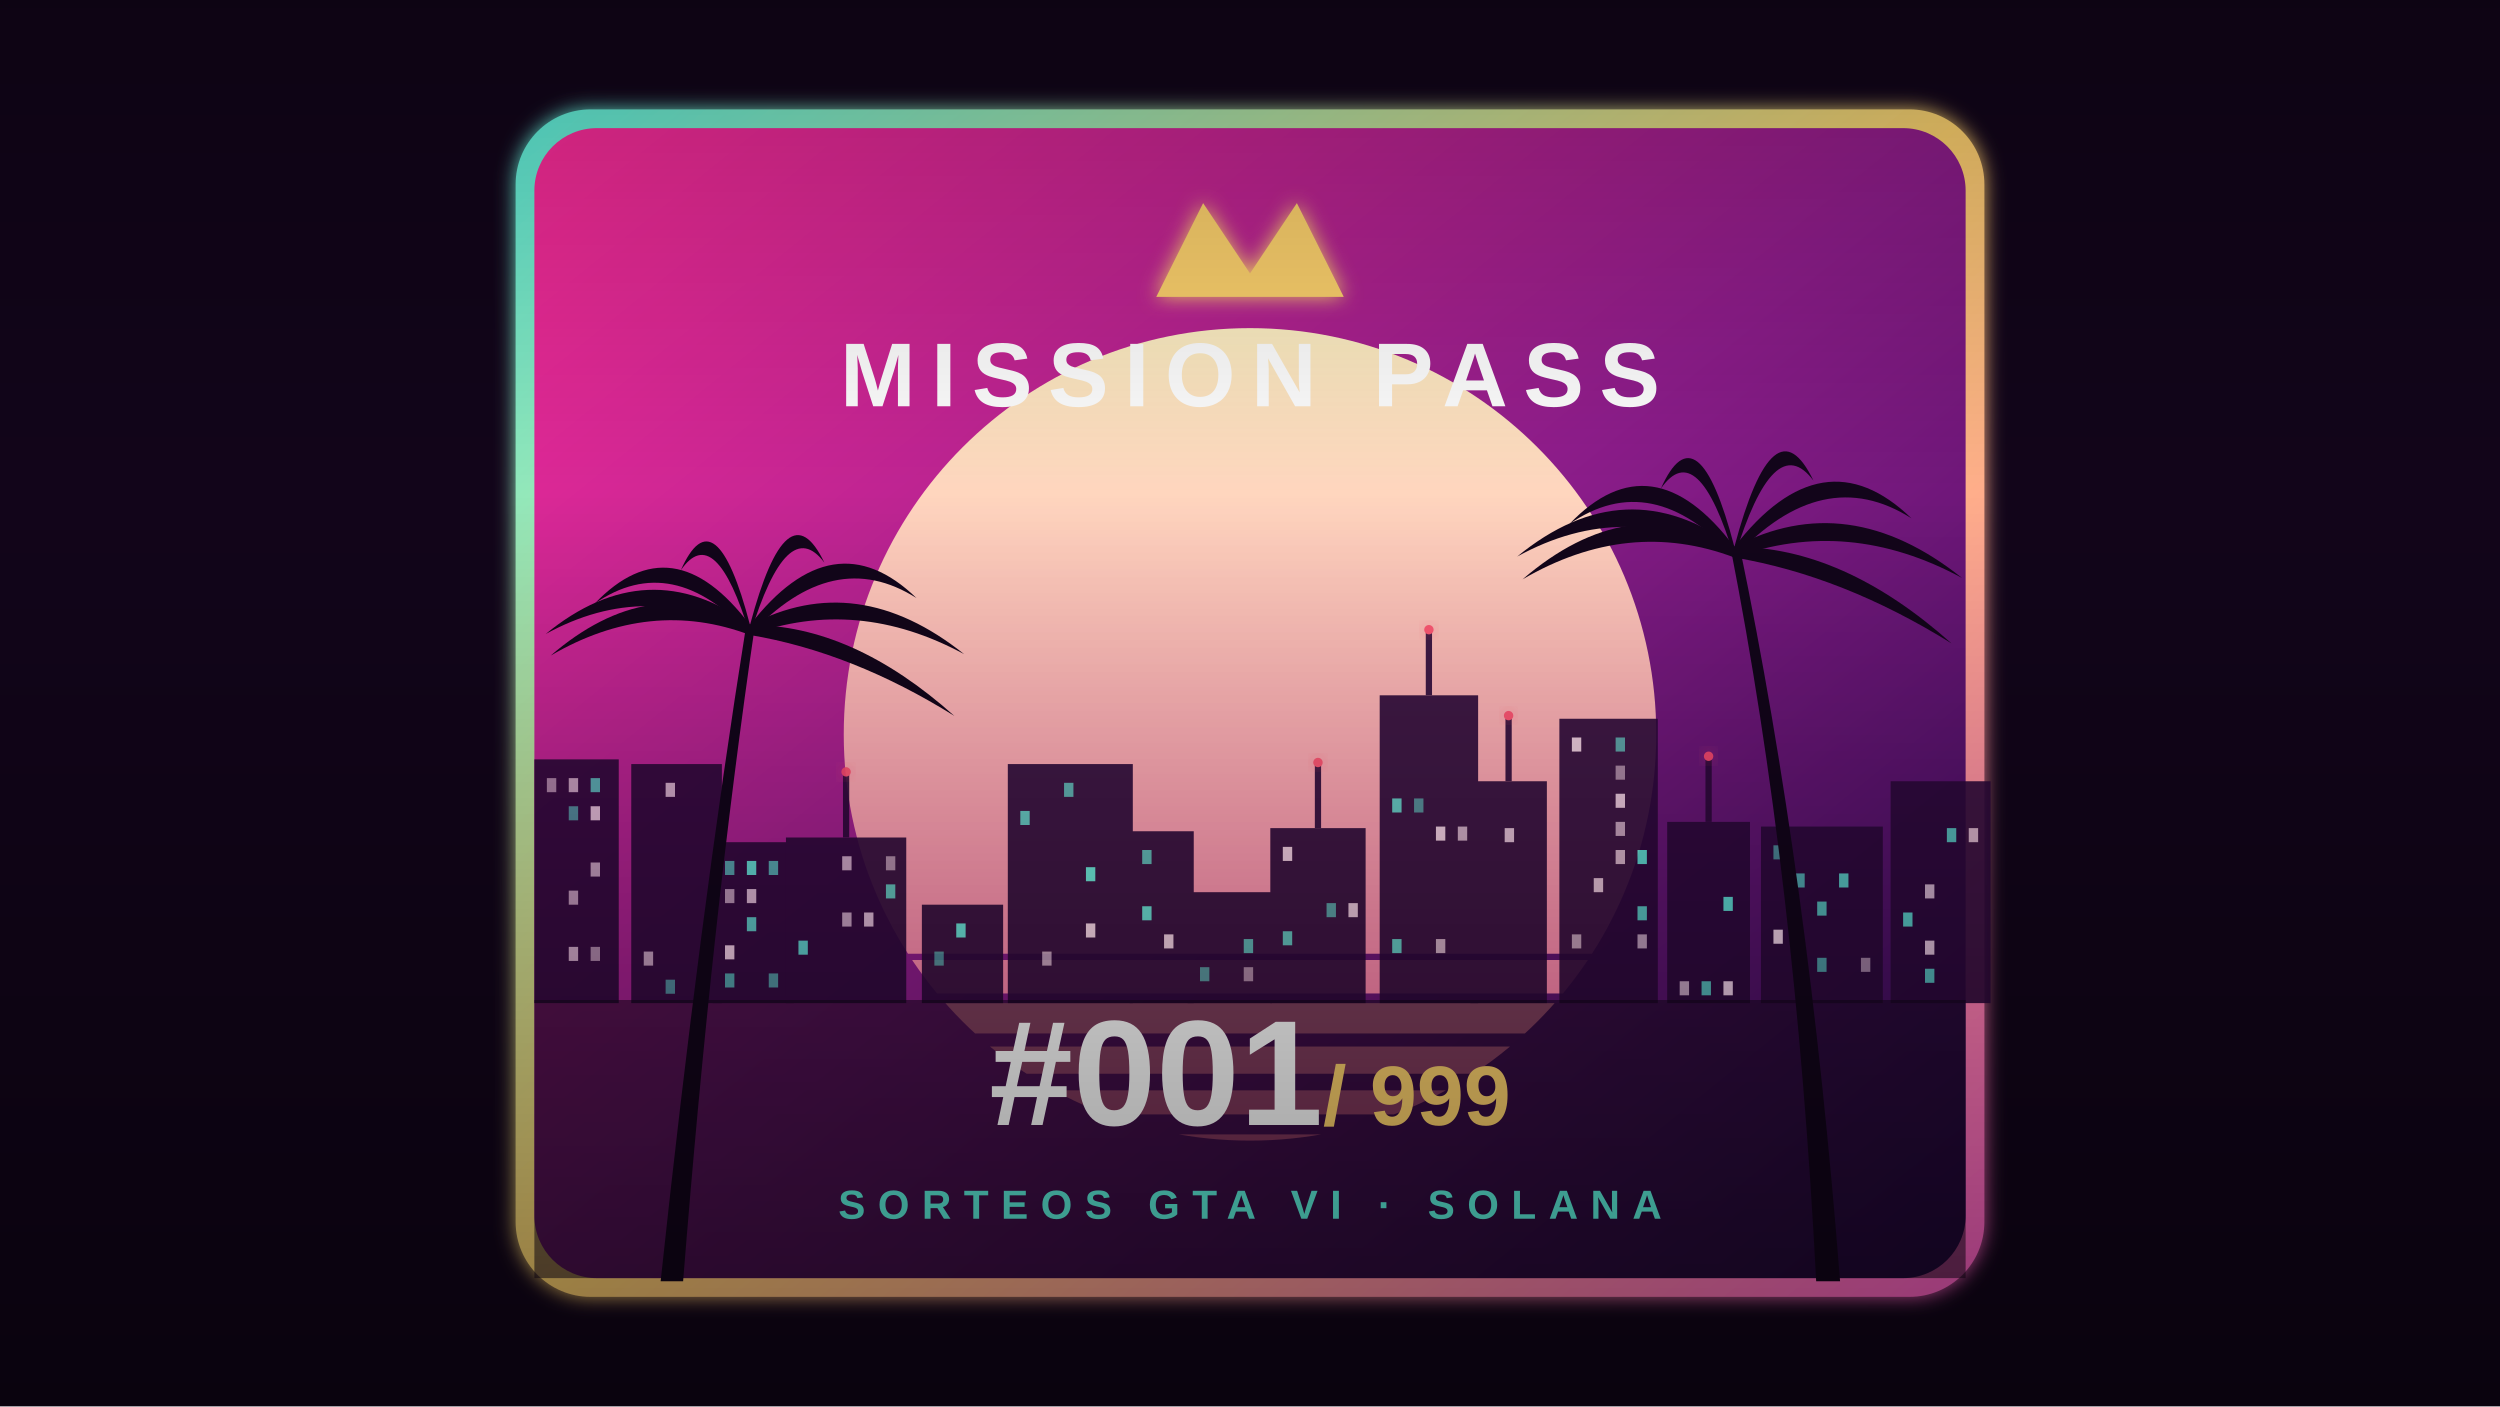
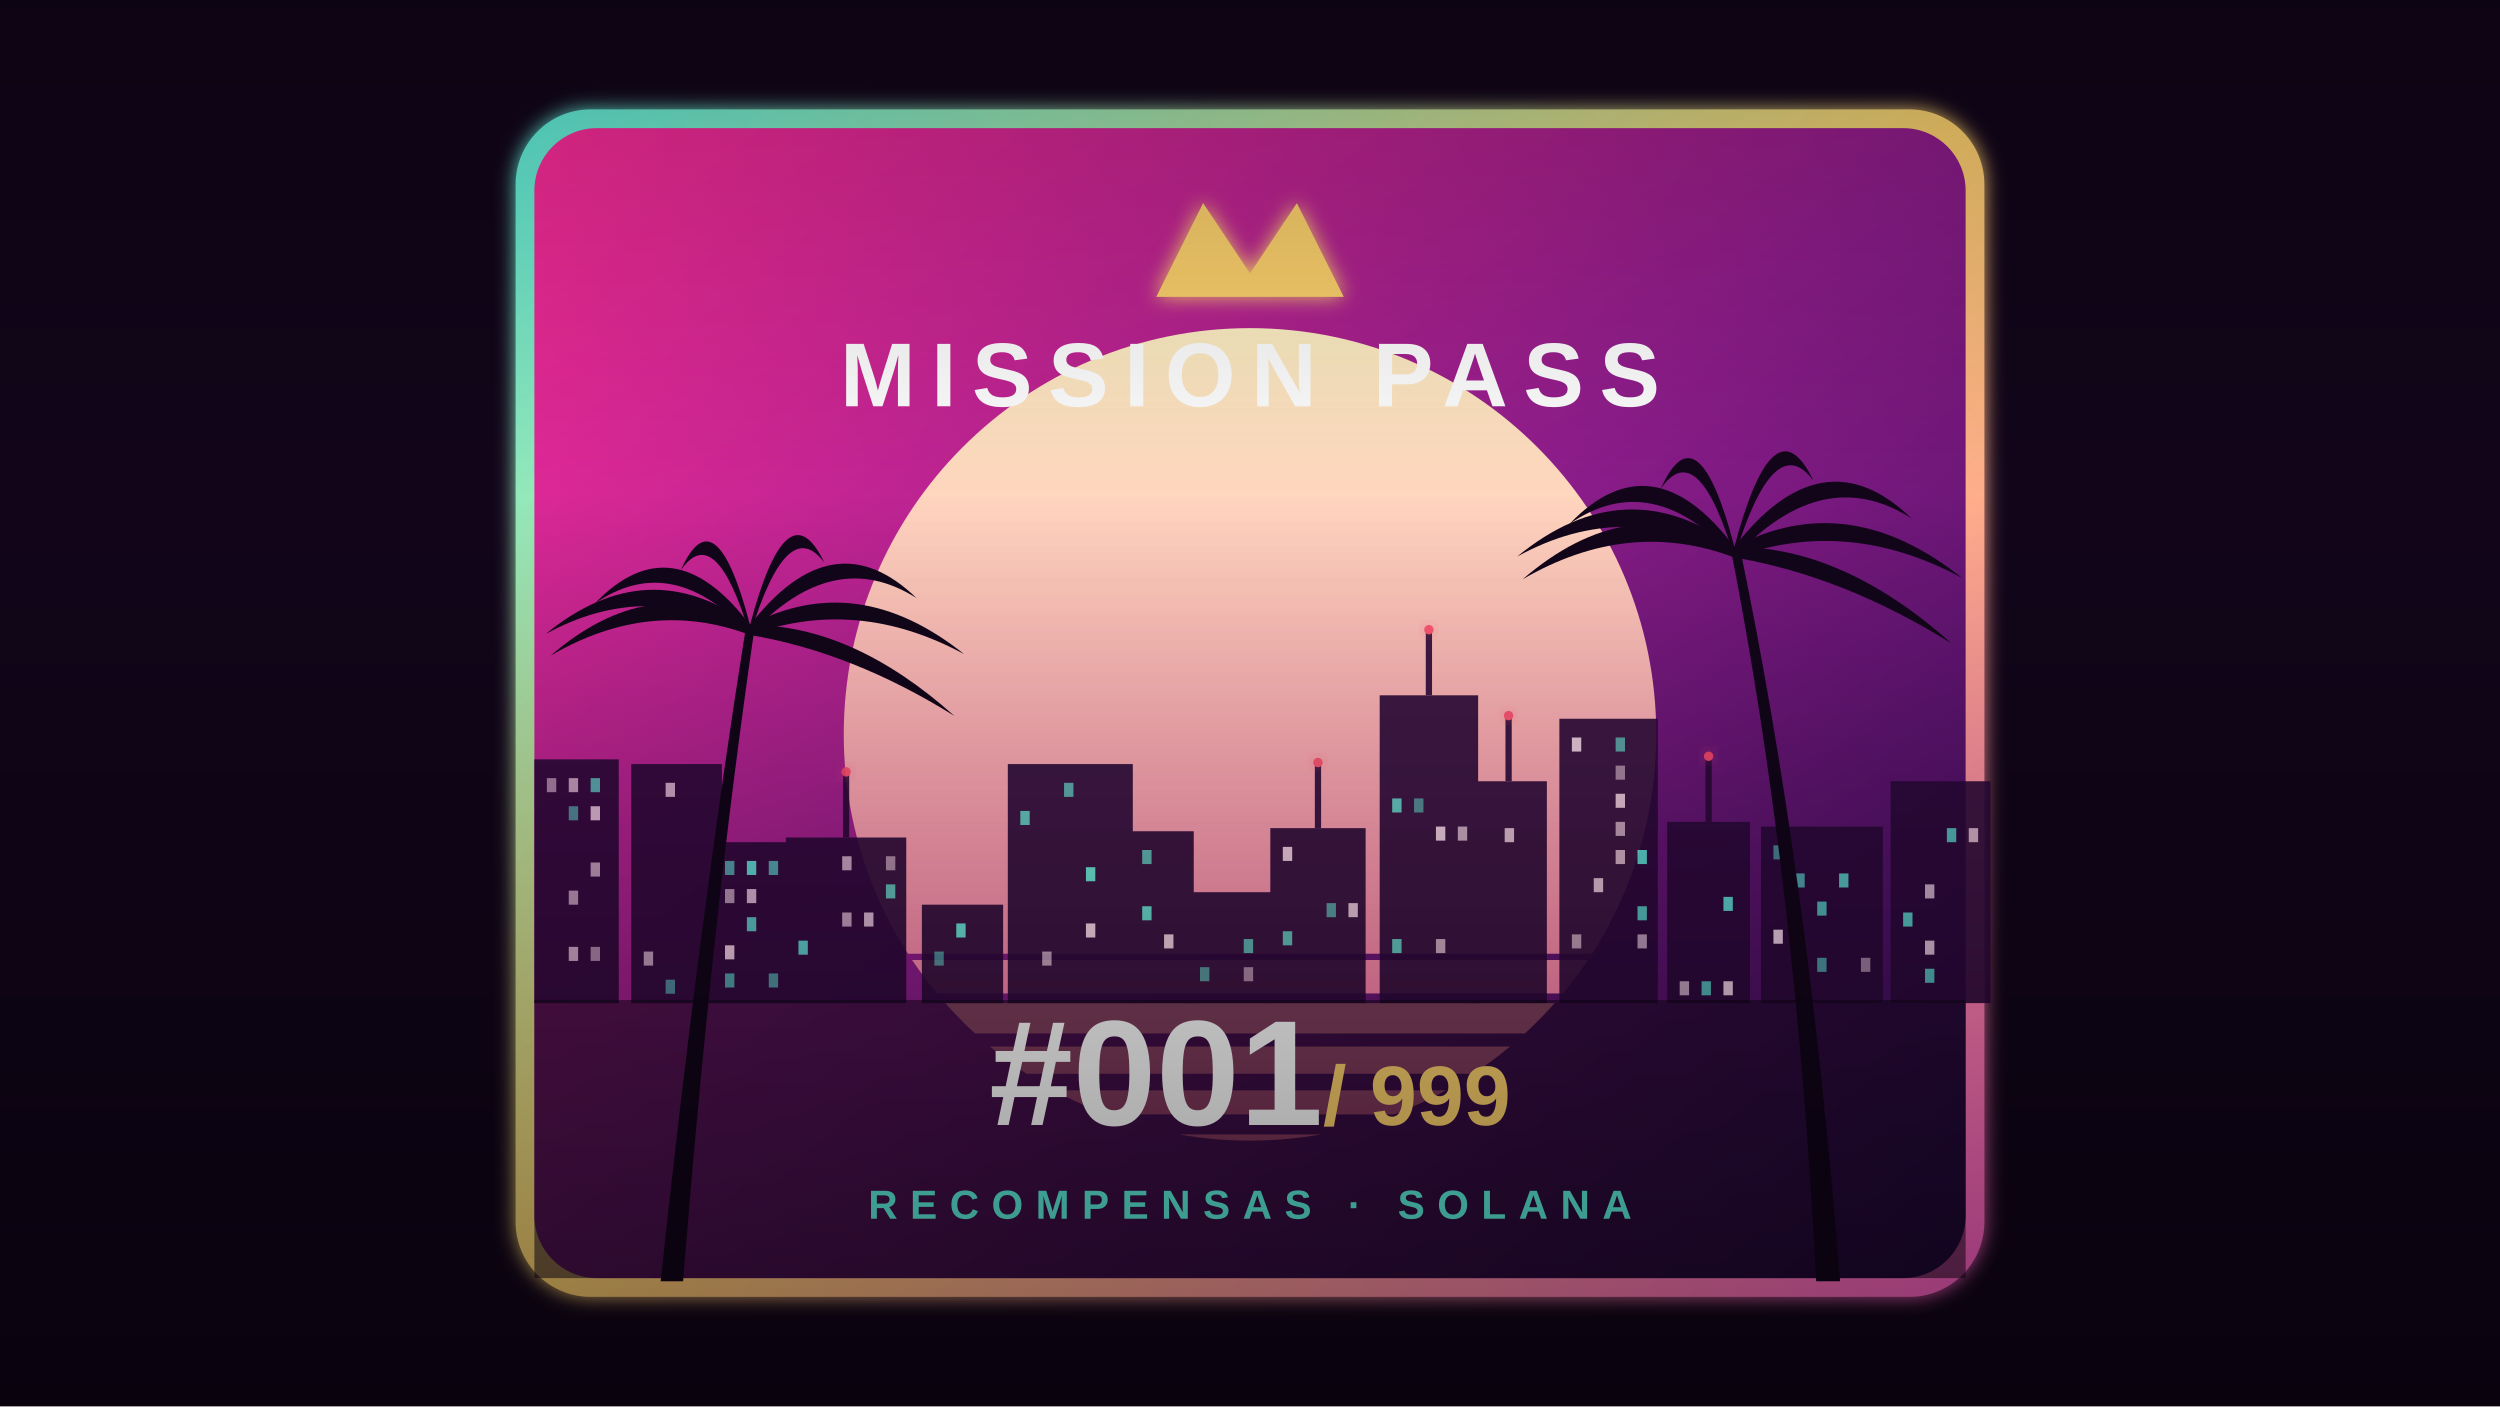
<svg xmlns="http://www.w3.org/2000/svg" viewBox="0 0 1600 900" width="1600" height="900" role="img">
  <defs>
    <linearGradient id="card" x1="0" y1="0" x2="1" y2="1">
      <stop offset="0" stop-color="#ff2d9b" />
      <stop offset="0.5" stop-color="#8f1d8c" />
      <stop offset="1" stop-color="#2a0a52" />
    </linearGradient>
    <linearGradient id="sun" x1="0" y1="0" x2="0" y2="1">
      <stop offset="0" stop-color="#fff0c4" />
      <stop offset="1" stop-color="#ff6fa8" />
    </linearGradient>
    <linearGradient id="edge" x1="0" y1="0" x2="1" y2="1">
      <stop offset="0" stop-color="#5ff2df" />
      <stop offset="0.5" stop-color="#ffd36e" />
      <stop offset="1" stop-color="#ff5fc8" />
    </linearGradient>
    <clipPath id="sun-c">
      <rect x="540" y="210" width="520" height="377.0" />
      <rect x="540" y="587.0" width="520" height="23.4" />
      <rect x="540" y="614.4" width="520" height="21.4" />
      <rect x="540" y="642.0" width="520" height="19.4" />
      <rect x="540" y="669.8" width="520" height="17.4" />
      <rect x="540" y="697.8" width="520" height="15.4" />
      <rect x="540" y="726.0" width="520" height="13.4" />
      <rect x="540" y="754.4" width="520" height="11.4" />
    </clipPath>
    <filter id="glow" x="-50%" y="-50%" width="200%" height="200%">
      <feGaussianBlur stdDeviation="6" result="b" />
      <feMerge>
        <feMergeNode in="b" />
        <feMergeNode in="SourceGraphic" />
      </feMerge>
    </filter>
    <filter id="soft">
      <feGaussianBlur stdDeviation="18" />
    </filter>
    <linearGradient id="vignette" x1="0" y1="0" x2="0" y2="1">
      <stop offset="0" stop-color="#000" stop-opacity=".25" />
      <stop offset=".35" stop-color="#000" stop-opacity="0" />
      <stop offset="1" stop-color="#000" stop-opacity=".45" />
    </linearGradient>
  </defs>
  <rect width="1600" height="900" fill="#12051a" />
  <rect x="330" y="70" width="940" height="760" rx="48" fill="url(#edge)" filter="url(#glow)" />
  <rect x="342" y="82" width="916" height="736" rx="40" fill="url(#card)" />
  <circle cx="800" cy="470" r="260" fill="url(#sun)" clip-path="url(#sun-c)" />
  <g opacity=".9">
    <rect x="342" y="486" width="54" height="156" fill="#2a0838" />
    <rect x="350" y="498" width="6" height="9" fill="#ffe3f4" opacity="0.59" />
    <rect x="364" y="498" width="6" height="9" fill="#ffe3f4" opacity="0.73" />
    <rect x="378" y="498" width="6" height="9" fill="#5ff2df" opacity="0.75" />
    <rect x="364" y="516" width="6" height="9" fill="#5ff2df" opacity="0.59" />
    <rect x="378" y="516" width="6" height="9" fill="#ffe3f4" opacity="0.87" />
    <rect x="378" y="552" width="6" height="9" fill="#ffe3f4" opacity="0.72" />
    <rect x="364" y="570" width="6" height="9" fill="#ffe3f4" opacity="0.70" />
    <rect x="364" y="606" width="6" height="9" fill="#ffe3f4" opacity="0.79" />
    <rect x="378" y="606" width="6" height="9" fill="#ffe3f4" opacity="0.62" />
    <rect x="404" y="489" width="58" height="153" fill="#2a0838" />
    <rect x="426" y="501" width="6" height="9" fill="#ffe3f4" opacity="0.79" />
    <rect x="412" y="609" width="6" height="9" fill="#ffe3f4" opacity="0.74" />
    <rect x="426" y="627" width="6" height="9" fill="#5ff2df" opacity="0.60" />
    <rect x="456" y="539" width="52" height="103" fill="#2a0838" />
    <rect x="464" y="551" width="6" height="9" fill="#5ff2df" opacity="0.70" />
    <rect x="478" y="551" width="6" height="9" fill="#5ff2df" opacity="0.96" />
    <rect x="492" y="551" width="6" height="9" fill="#5ff2df" opacity="0.73" />
    <rect x="464" y="569" width="6" height="9" fill="#ffe3f4" opacity="0.68" />
    <rect x="478" y="569" width="6" height="9" fill="#ffe3f4" opacity="0.85" />
    <rect x="478" y="587" width="6" height="9" fill="#5ff2df" opacity="0.87" />
    <rect x="464" y="605" width="6" height="9" fill="#ffe3f4" opacity="0.96" />
    <rect x="464" y="623" width="6" height="9" fill="#5ff2df" opacity="0.71" />
    <rect x="492" y="623" width="6" height="9" fill="#5ff2df" opacity="0.64" />
    <rect x="503" y="536" width="77" height="106" fill="#2a0838" />
    <rect x="539.5" y="496" width="4" height="40" fill="#2a0838" />
    <circle cx="541.5" cy="494" r="3" fill="#ff4d6d" filter="url(#glow)" />
    <rect x="539" y="548" width="6" height="9" fill="#ffe3f4" opacity="0.77" />
    <rect x="567" y="548" width="6" height="9" fill="#ffe3f4" opacity="0.60" />
    <rect x="567" y="566" width="6" height="9" fill="#5ff2df" opacity="0.80" />
    <rect x="539" y="584" width="6" height="9" fill="#ffe3f4" opacity="0.75" />
    <rect x="553" y="584" width="6" height="9" fill="#ffe3f4" opacity="0.87" />
    <rect x="511" y="602" width="6" height="9" fill="#5ff2df" opacity="0.92" />
    <rect x="590" y="579" width="52" height="63" fill="#2a0838" />
    <rect x="612" y="591" width="6" height="9" fill="#5ff2df" opacity="0.97" />
    <rect x="598" y="609" width="6" height="9" fill="#5ff2df" opacity="0.59" />
    <rect x="645" y="489" width="80" height="153" fill="#2a0838" />
    <rect x="681" y="501" width="6" height="9" fill="#5ff2df" opacity="0.72" />
    <rect x="653" y="519" width="6" height="9" fill="#5ff2df" opacity="0.83" />
    <rect x="695" y="555" width="6" height="9" fill="#5ff2df" opacity="0.99" />
    <rect x="695" y="591" width="6" height="9" fill="#ffe3f4" opacity="0.98" />
    <rect x="667" y="609" width="6" height="9" fill="#ffe3f4" opacity="0.72" />
    <rect x="723" y="532" width="41" height="110" fill="#2a0838" />
    <rect x="731" y="544" width="6" height="9" fill="#5ff2df" opacity="0.76" />
    <rect x="731" y="580" width="6" height="9" fill="#5ff2df" opacity="0.94" />
    <rect x="745" y="598" width="6" height="9" fill="#ffe3f4" opacity="0.94" />
    <rect x="760" y="571" width="54" height="71" fill="#2a0838" />
    <rect x="796" y="601" width="6" height="9" fill="#5ff2df" opacity="0.75" />
    <rect x="768" y="619" width="6" height="9" fill="#5ff2df" opacity="0.62" />
    <rect x="796" y="619" width="6" height="9" fill="#ffe3f4" opacity="0.59" />
    <rect x="813" y="530" width="61" height="112" fill="#2a0838" />
    <rect x="841.5" y="490" width="4" height="40" fill="#2a0838" />
    <circle cx="843.5" cy="488" r="3" fill="#ff4d6d" filter="url(#glow)" />
    <rect x="821" y="542" width="6" height="9" fill="#ffe3f4" opacity="0.92" />
    <rect x="849" y="578" width="6" height="9" fill="#5ff2df" opacity="0.65" />
    <rect x="863" y="578" width="6" height="9" fill="#ffe3f4" opacity="0.89" />
    <rect x="821" y="596" width="6" height="9" fill="#5ff2df" opacity="0.81" />
    <rect x="883" y="445" width="63" height="197" fill="#2a0838" />
    <rect x="912.5" y="405" width="4" height="40" fill="#2a0838" />
    <circle cx="914.5" cy="403" r="3" fill="#ff4d6d" filter="url(#glow)" />
    <rect x="891" y="511" width="6" height="9" fill="#5ff2df" opacity="0.84" />
    <rect x="905" y="511" width="6" height="9" fill="#5ff2df" opacity="0.56" />
    <rect x="919" y="529" width="6" height="9" fill="#ffe3f4" opacity="0.92" />
    <rect x="933" y="529" width="6" height="9" fill="#ffe3f4" opacity="0.75" />
    <rect x="891" y="601" width="6" height="9" fill="#5ff2df" opacity="0.84" />
    <rect x="919" y="601" width="6" height="9" fill="#ffe3f4" opacity="0.76" />
    <rect x="941" y="500" width="49" height="142" fill="#2a0838" />
    <rect x="963.5" y="460" width="4" height="40" fill="#2a0838" />
    <circle cx="965.5" cy="458" r="3" fill="#ff4d6d" filter="url(#glow)" />
    <rect x="963" y="530" width="6" height="9" fill="#ffe3f4" opacity="0.84" />
    <rect x="998" y="460" width="63" height="182" fill="#2a0838" />
    <rect x="1006" y="472" width="6" height="9" fill="#ffe3f4" opacity="0.90" />
    <rect x="1034" y="472" width="6" height="9" fill="#5ff2df" opacity="0.65" />
    <rect x="1034" y="490" width="6" height="9" fill="#ffe3f4" opacity="0.56" />
    <rect x="1034" y="508" width="6" height="9" fill="#ffe3f4" opacity="0.88" />
    <rect x="1034" y="526" width="6" height="9" fill="#ffe3f4" opacity="0.70" />
    <rect x="1034" y="544" width="6" height="9" fill="#ffe3f4" opacity="0.78" />
    <rect x="1048" y="544" width="6" height="9" fill="#5ff2df" opacity="0.96" />
    <rect x="1020" y="562" width="6" height="9" fill="#ffe3f4" opacity="0.85" />
    <rect x="1048" y="580" width="6" height="9" fill="#5ff2df" opacity="0.86" />
    <rect x="1006" y="598" width="6" height="9" fill="#ffe3f4" opacity="0.68" />
    <rect x="1048" y="598" width="6" height="9" fill="#ffe3f4" opacity="0.73" />
    <rect x="1067" y="526" width="53" height="116" fill="#2a0838" />
    <rect x="1091.5" y="486" width="4" height="40" fill="#2a0838" />
    <circle cx="1093.5" cy="484" r="3" fill="#ff4d6d" filter="url(#glow)" />
    <rect x="1103" y="574" width="6" height="9" fill="#5ff2df" opacity="0.95" />
    <rect x="1075" y="628" width="6" height="9" fill="#ffe3f4" opacity="0.76" />
    <rect x="1089" y="628" width="6" height="9" fill="#5ff2df" opacity="0.82" />
    <rect x="1103" y="628" width="6" height="9" fill="#ffe3f4" opacity="0.97" />
    <rect x="1127" y="529" width="78" height="113" fill="#2a0838" />
    <rect x="1135" y="541" width="6" height="9" fill="#5ff2df" opacity="0.58" />
    <rect x="1149" y="559" width="6" height="9" fill="#5ff2df" opacity="0.73" />
    <rect x="1177" y="559" width="6" height="9" fill="#5ff2df" opacity="0.86" />
    <rect x="1163" y="577" width="6" height="9" fill="#5ff2df" opacity="0.80" />
    <rect x="1135" y="595" width="6" height="9" fill="#ffe3f4" opacity="0.98" />
    <rect x="1163" y="613" width="6" height="9" fill="#5ff2df" opacity="0.67" />
    <rect x="1191" y="613" width="6" height="9" fill="#ffe3f4" opacity="0.58" />
    <rect x="1210" y="500" width="64" height="142" fill="#2a0838" />
    <rect x="1246" y="530" width="6" height="9" fill="#5ff2df" opacity="0.81" />
    <rect x="1260" y="530" width="6" height="9" fill="#ffe3f4" opacity="0.78" />
    <rect x="1232" y="566" width="6" height="9" fill="#ffe3f4" opacity="0.81" />
    <rect x="1218" y="584" width="6" height="9" fill="#5ff2df" opacity="0.88" />
    <rect x="1232" y="602" width="6" height="9" fill="#ffe3f4" opacity="0.89" />
    <rect x="1232" y="620" width="6" height="9" fill="#5ff2df" opacity="0.82" />
  </g>
  <rect x="342" y="640" width="916" height="178" fill="#12051a" opacity=".55" />
  <path d="M422.8,820 Q447.5,589.0 477.6,400 L483.2,400 Q455.5,589.0 437.2,820 Z" fill="#12051a" />
  <path d="M480,400 Q416.2,364.7 352.4,419.6 Q416.2,382.3 480,406.4 Z" fill="#12051a" />
  <path d="M480,400 Q430.4,334.3 380.7,386.2 Q430.4,351.9 480,406.4 Z" fill="#12051a" />
  <path d="M480,400 Q457.8,315.1 435.7,365.0 Q457.8,332.7 480,406.4 Z" fill="#12051a" />
  <path d="M480,400 Q503.8,310.6 527.6,360.1 Q503.8,328.2 480,406.4 Z" fill="#12051a" />
  <path d="M480,400 Q533.3,331.3 586.6,382.8 Q533.3,348.9 480,406.4 Z" fill="#12051a" />
  <path d="M480,400 Q548.5,363.9 617.1,418.7 Q548.5,381.5 480,406.4 Z" fill="#12051a" />
  <path d="M480,400 Q545.4,399.8 610.8,458.2 Q545.4,417.4 480,406.4 Z" fill="#12051a" />
  <path d="M480,400 Q414.6,352.2 349.2,405.8 Q414.6,369.8 480,406.4 Z" fill="#12051a" />
  <path d="M1162.35,820 Q1149.0,561.5 1107.45,350 L1113.4,350 Q1157.5,561.5 1177.65,820 Z" fill="#12051a" />
  <path d="M1110,350 Q1042.2,312.5 974.4,370.8 Q1042.2,331.2 1110,356.8 Z" fill="#12051a" />
  <path d="M1110,350 Q1057.3,280.2 1004.5,335.3 Q1057.3,298.9 1110,356.8 Z" fill="#12051a" />
  <path d="M1110,350 Q1086.5,259.8 1062.9,312.8 Q1086.5,278.5 1110,356.8 Z" fill="#12051a" />
  <path d="M1110,350 Q1135.3,255.0 1160.6,307.6 Q1135.3,273.7 1110,356.8 Z" fill="#12051a" />
  <path d="M1110,350 Q1166.6,277.0 1223.3,331.7 Q1166.6,295.7 1110,356.8 Z" fill="#12051a" />
  <path d="M1110,350 Q1182.8,311.7 1255.7,369.9 Q1182.8,330.4 1110,356.8 Z" fill="#12051a" />
  <path d="M1110,350 Q1179.5,349.8 1249.0,411.8 Q1179.5,368.5 1110,356.8 Z" fill="#12051a" />
  <path d="M1110,350 Q1040.5,299.2 971.0,356.2 Q1040.5,317.9 1110,356.8 Z" fill="#12051a" />
  <path d="M740,190 L770,130 L800,175 L830,130 L860,190 Z" fill="#ffd36e" filter="url(#glow)" />
  <text x="800" y="260" text-anchor="middle" font-family="Arial Black,Arial,sans-serif" font-weight="900" font-size="58" letter-spacing="10" fill="#fff">MISSION PASS</text>
  <text x="800" y="720" text-anchor="middle" font-family="Arial Black,Arial,sans-serif" font-weight="900" font-size="96" fill="#fff">#001<tspan fill="#ffd36e" font-size="54"> / 999</tspan>
  </text>
-   <text x="800" y="780" text-anchor="middle" font-family="Arial,sans-serif" font-weight="700" font-size="26" letter-spacing="8" fill="#5ff2df">SORTEOS GTA VI · SOLANA</text>
+   <text x="800" y="780" text-anchor="middle" font-family="Arial,sans-serif" font-weight="700" font-size="26" letter-spacing="8" fill="#5ff2df">RECOMPENSAS · SOLANA</text>
  <rect width="1600" height="900" fill="url(#vignette)" />
</svg>
